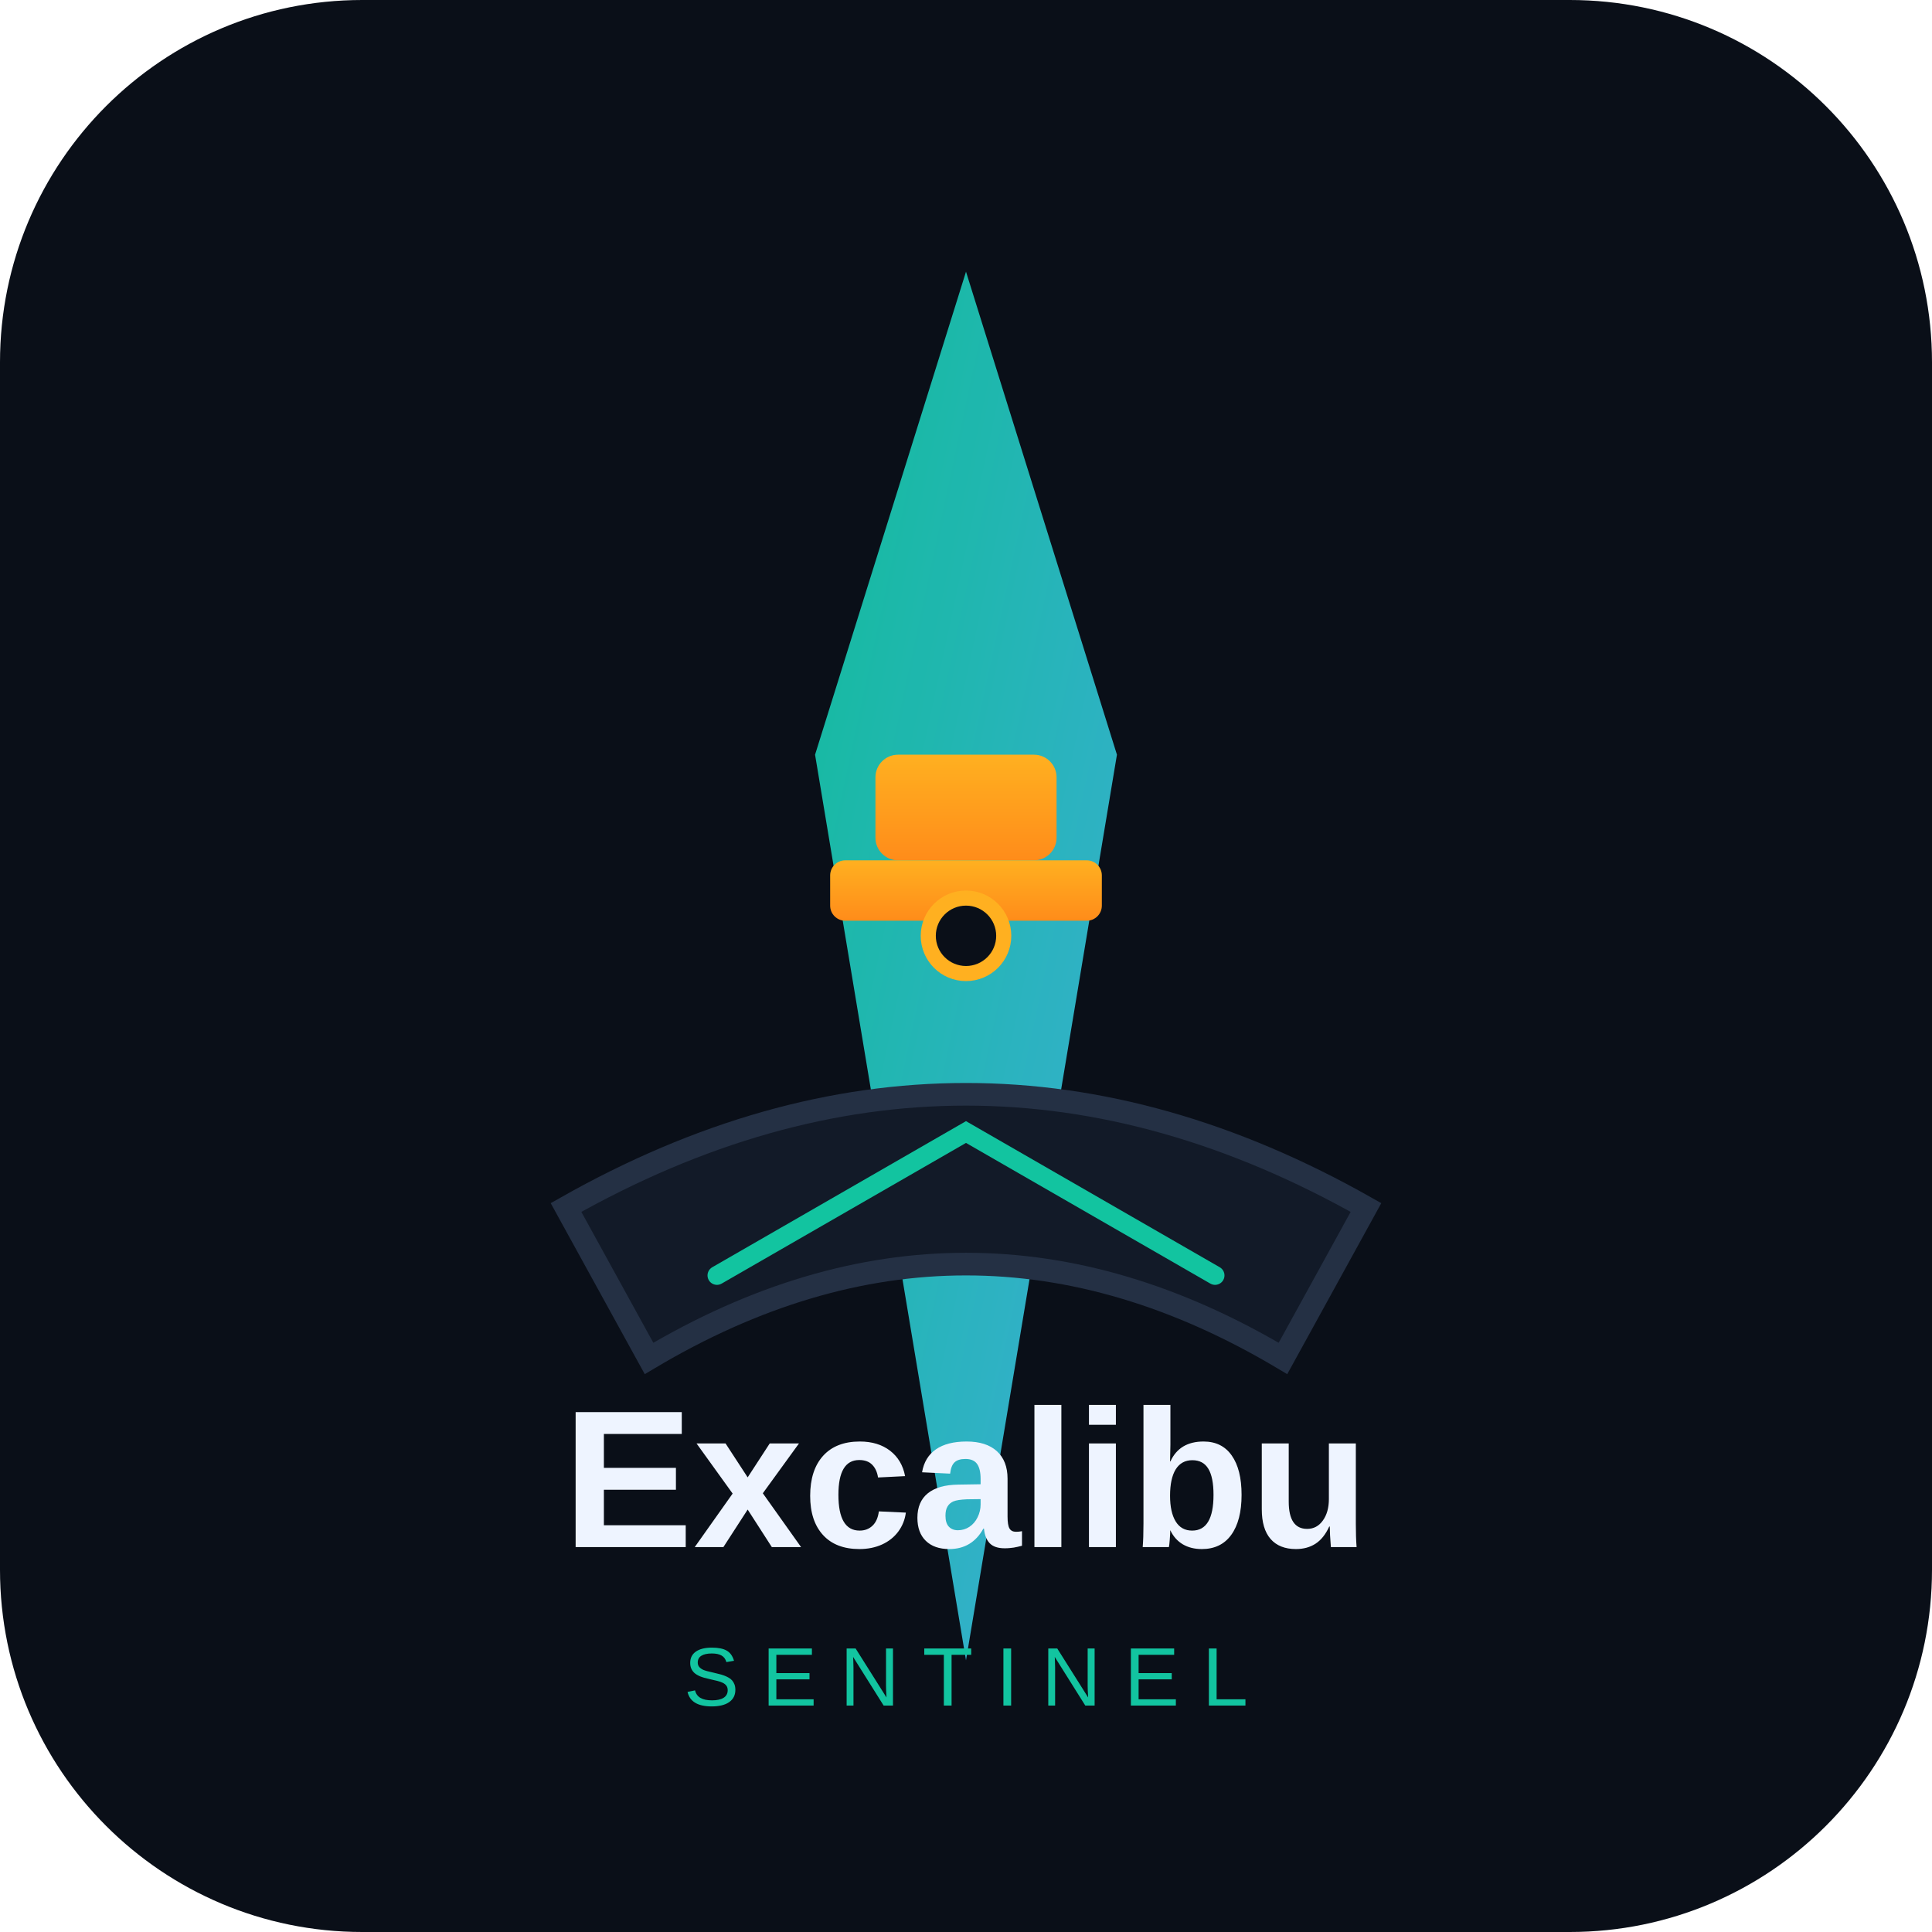
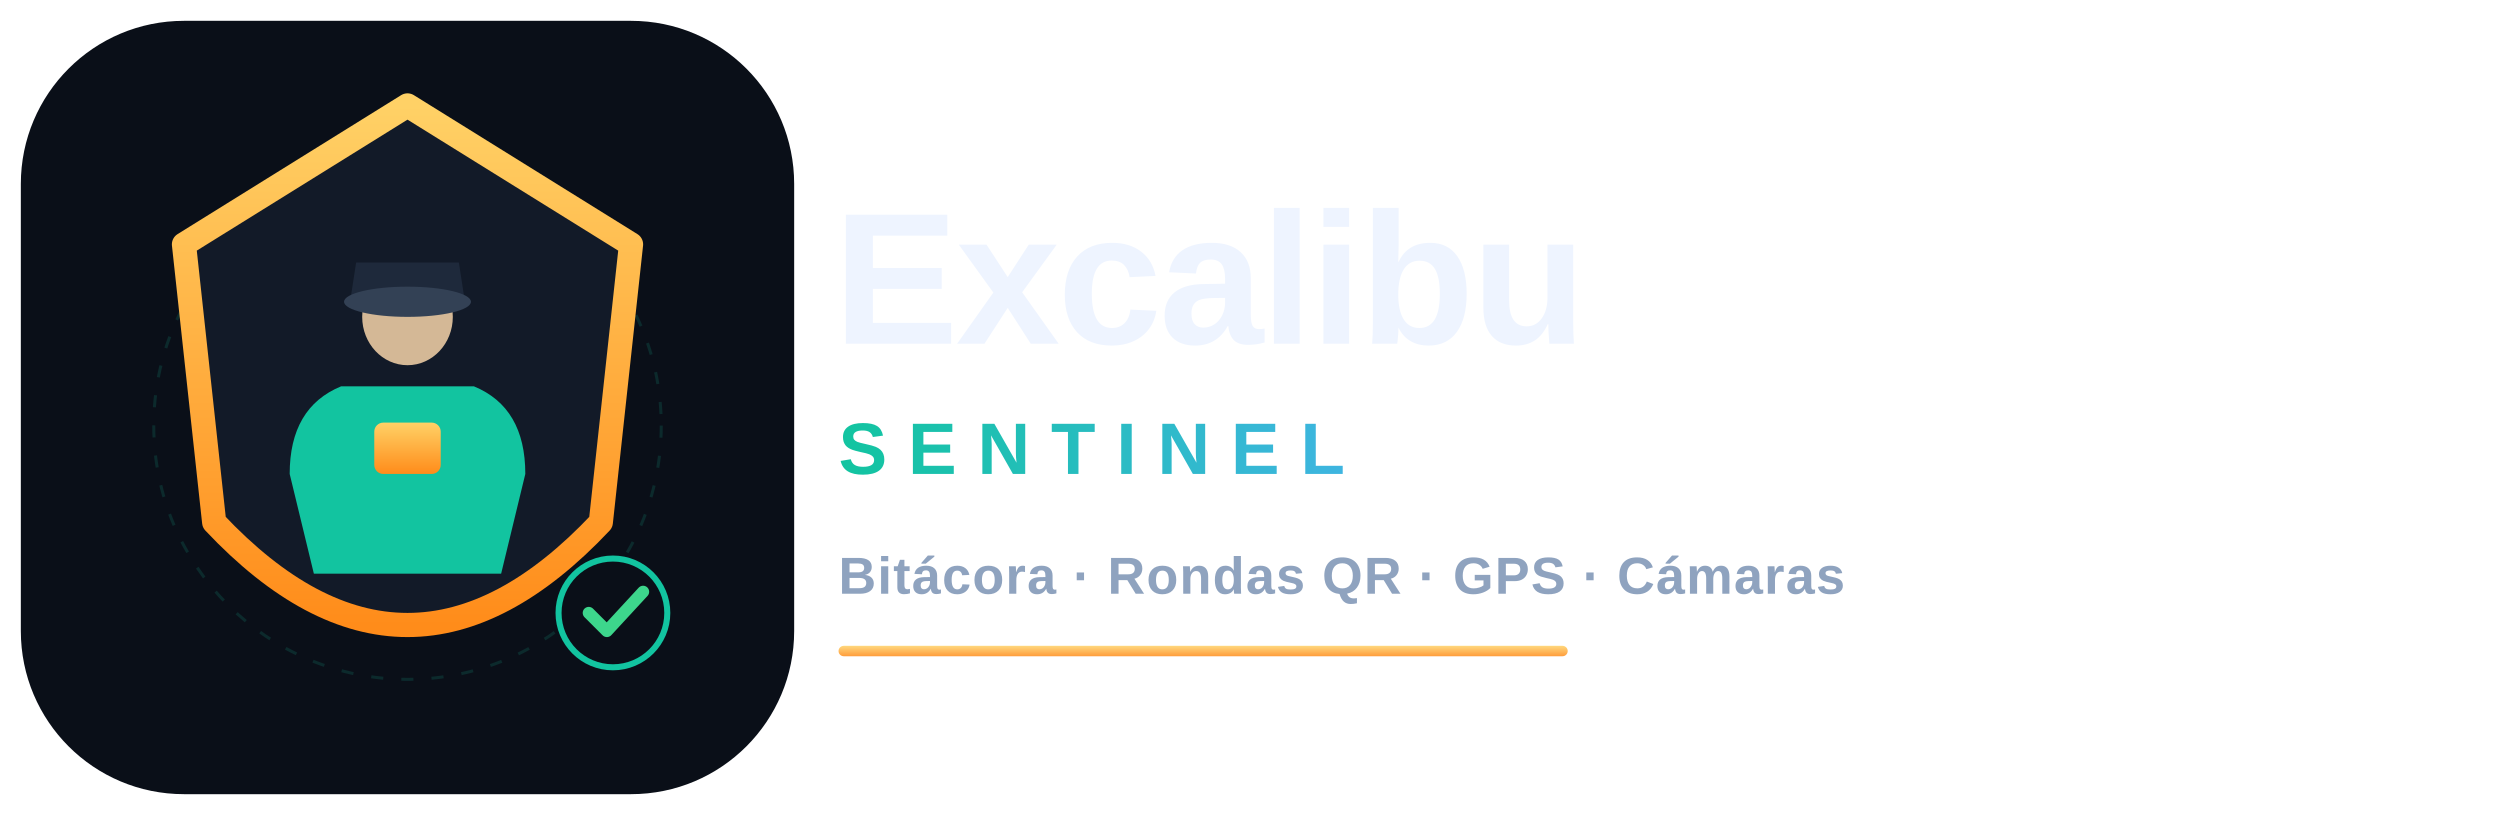
- <svg xmlns="http://www.w3.org/2000/svg" viewBox="0 0 512 512" role="img" aria-label="Excalibu Sentinel">
+ <svg xmlns="http://www.w3.org/2000/svg" viewBox="0 0 960 320" role="img" aria-label="Excalibu Sentinel">
  <defs>
-     <linearGradient id="blade" x1="0%" y1="0%" x2="100%" y2="100%">
+     <linearGradient id="gold" x1="0%" y1="0%" x2="0%" y2="100%">
+       <stop offset="0%" stop-color="#ffd166" />
+       <stop offset="100%" stop-color="#ff8c1a" />
+     </linearGradient>
+     <linearGradient id="teal" x1="0%" y1="0%" x2="100%" y2="0%">
      <stop offset="0%" stop-color="#12c4a0" />
      <stop offset="100%" stop-color="#3eb5e0" />
    </linearGradient>
-     <linearGradient id="gold" x1="0%" y1="0%" x2="0%" y2="100%">
-       <stop offset="0%" stop-color="#ffb020" />
-       <stop offset="100%" stop-color="#ff8c1a" />
-     </linearGradient>
  </defs>
-   <rect width="512" height="512" rx="96" fill="#0a0f18" />
-   <path d="M256 72 L296 200 L256 440 L216 200 Z" fill="url(#blade)" opacity=".95" />
-   <rect x="232" y="200" width="48" height="28" rx="6" fill="url(#gold)" />
-   <rect x="220" y="228" width="72" height="16" rx="4" fill="url(#gold)" />
-   <circle cx="256" cy="248" r="10" fill="#0a0f18" stroke="#ffb020" stroke-width="4" />
-   <path d="M150 320 Q256 260 362 320 L340 360 Q256 310 172 360 Z" fill="#121a28" stroke="#243044" stroke-width="6" />
-   <path d="M190 338 L256 300 L322 338" fill="none" stroke="#12c4a0" stroke-width="5" stroke-linecap="round" />
-   <text x="256" y="410" text-anchor="middle" font-family="Segoe UI,Arial,sans-serif" font-size="52" font-weight="700" fill="#eef4ff">Excalibu</text>
-   <text x="256" y="452" text-anchor="middle" font-family="Segoe UI,Arial,sans-serif" font-size="22" letter-spacing="6" fill="#12c4a0">SENTINEL</text>
+   <g transform="translate(8 8) scale(0.58)">
+     <rect width="512" height="512" rx="108" fill="#0a0f18" />
+     <circle cx="256" cy="268" r="168" fill="none" stroke="#12c4a0" stroke-width="2" opacity=".15" stroke-dasharray="8 12" />
+     <path d="M256 56 L404 148 L384 332 Q256 468 128 332 L108 148 Z" fill="#121a28" stroke="url(#gold)" stroke-width="16" stroke-linejoin="round" />
+     <g transform="translate(256 248)">
+       <path d="M-78 52 Q-78 8 -44 -6 L44 -6 Q78 8 78 52 L62 118 L-62 118 Z" fill="#12c4a0" />
+       <ellipse cx="0" cy="-52" rx="30" ry="32" fill="#d4b896" />
+       <path d="M-38 -62 L38 -62 L34 -88 L-34 -88 Z" fill="#1e293b" />
+       <ellipse cx="0" cy="-62" rx="42" ry="10" fill="#334155" />
+       <rect x="-22" y="18" width="44" height="34" rx="6" fill="url(#gold)" />
+     </g>
+     <circle cx="392" cy="392" r="36" fill="#0a0f18" stroke="#12c4a0" stroke-width="4" />
+     <path d="M376 392 L388 404 L412 378" fill="none" stroke="#3dd68c" stroke-width="8" stroke-linecap="round" stroke-linejoin="round" />
+   </g>
+   <text x="320" y="132" font-family="Outfit, Segoe UI, Arial, sans-serif" font-size="72" font-weight="800" fill="#eef4ff" letter-spacing="-1">Excalibu</text>
+   <text x="322" y="182" font-family="Outfit, Segoe UI, Arial, sans-serif" font-size="28" font-weight="700" fill="url(#teal)" letter-spacing="8">SENTINEL</text>
+   <text x="322" y="228" font-family="Outfit, Segoe UI, Arial, sans-serif" font-size="20" font-weight="600" fill="#8fa3bf" letter-spacing=".5">Bitácora · Rondas QR · GPS · Cámaras</text>
+   <rect x="322" y="248" width="280" height="4" rx="2" fill="url(#gold)" opacity=".85" />
</svg>
